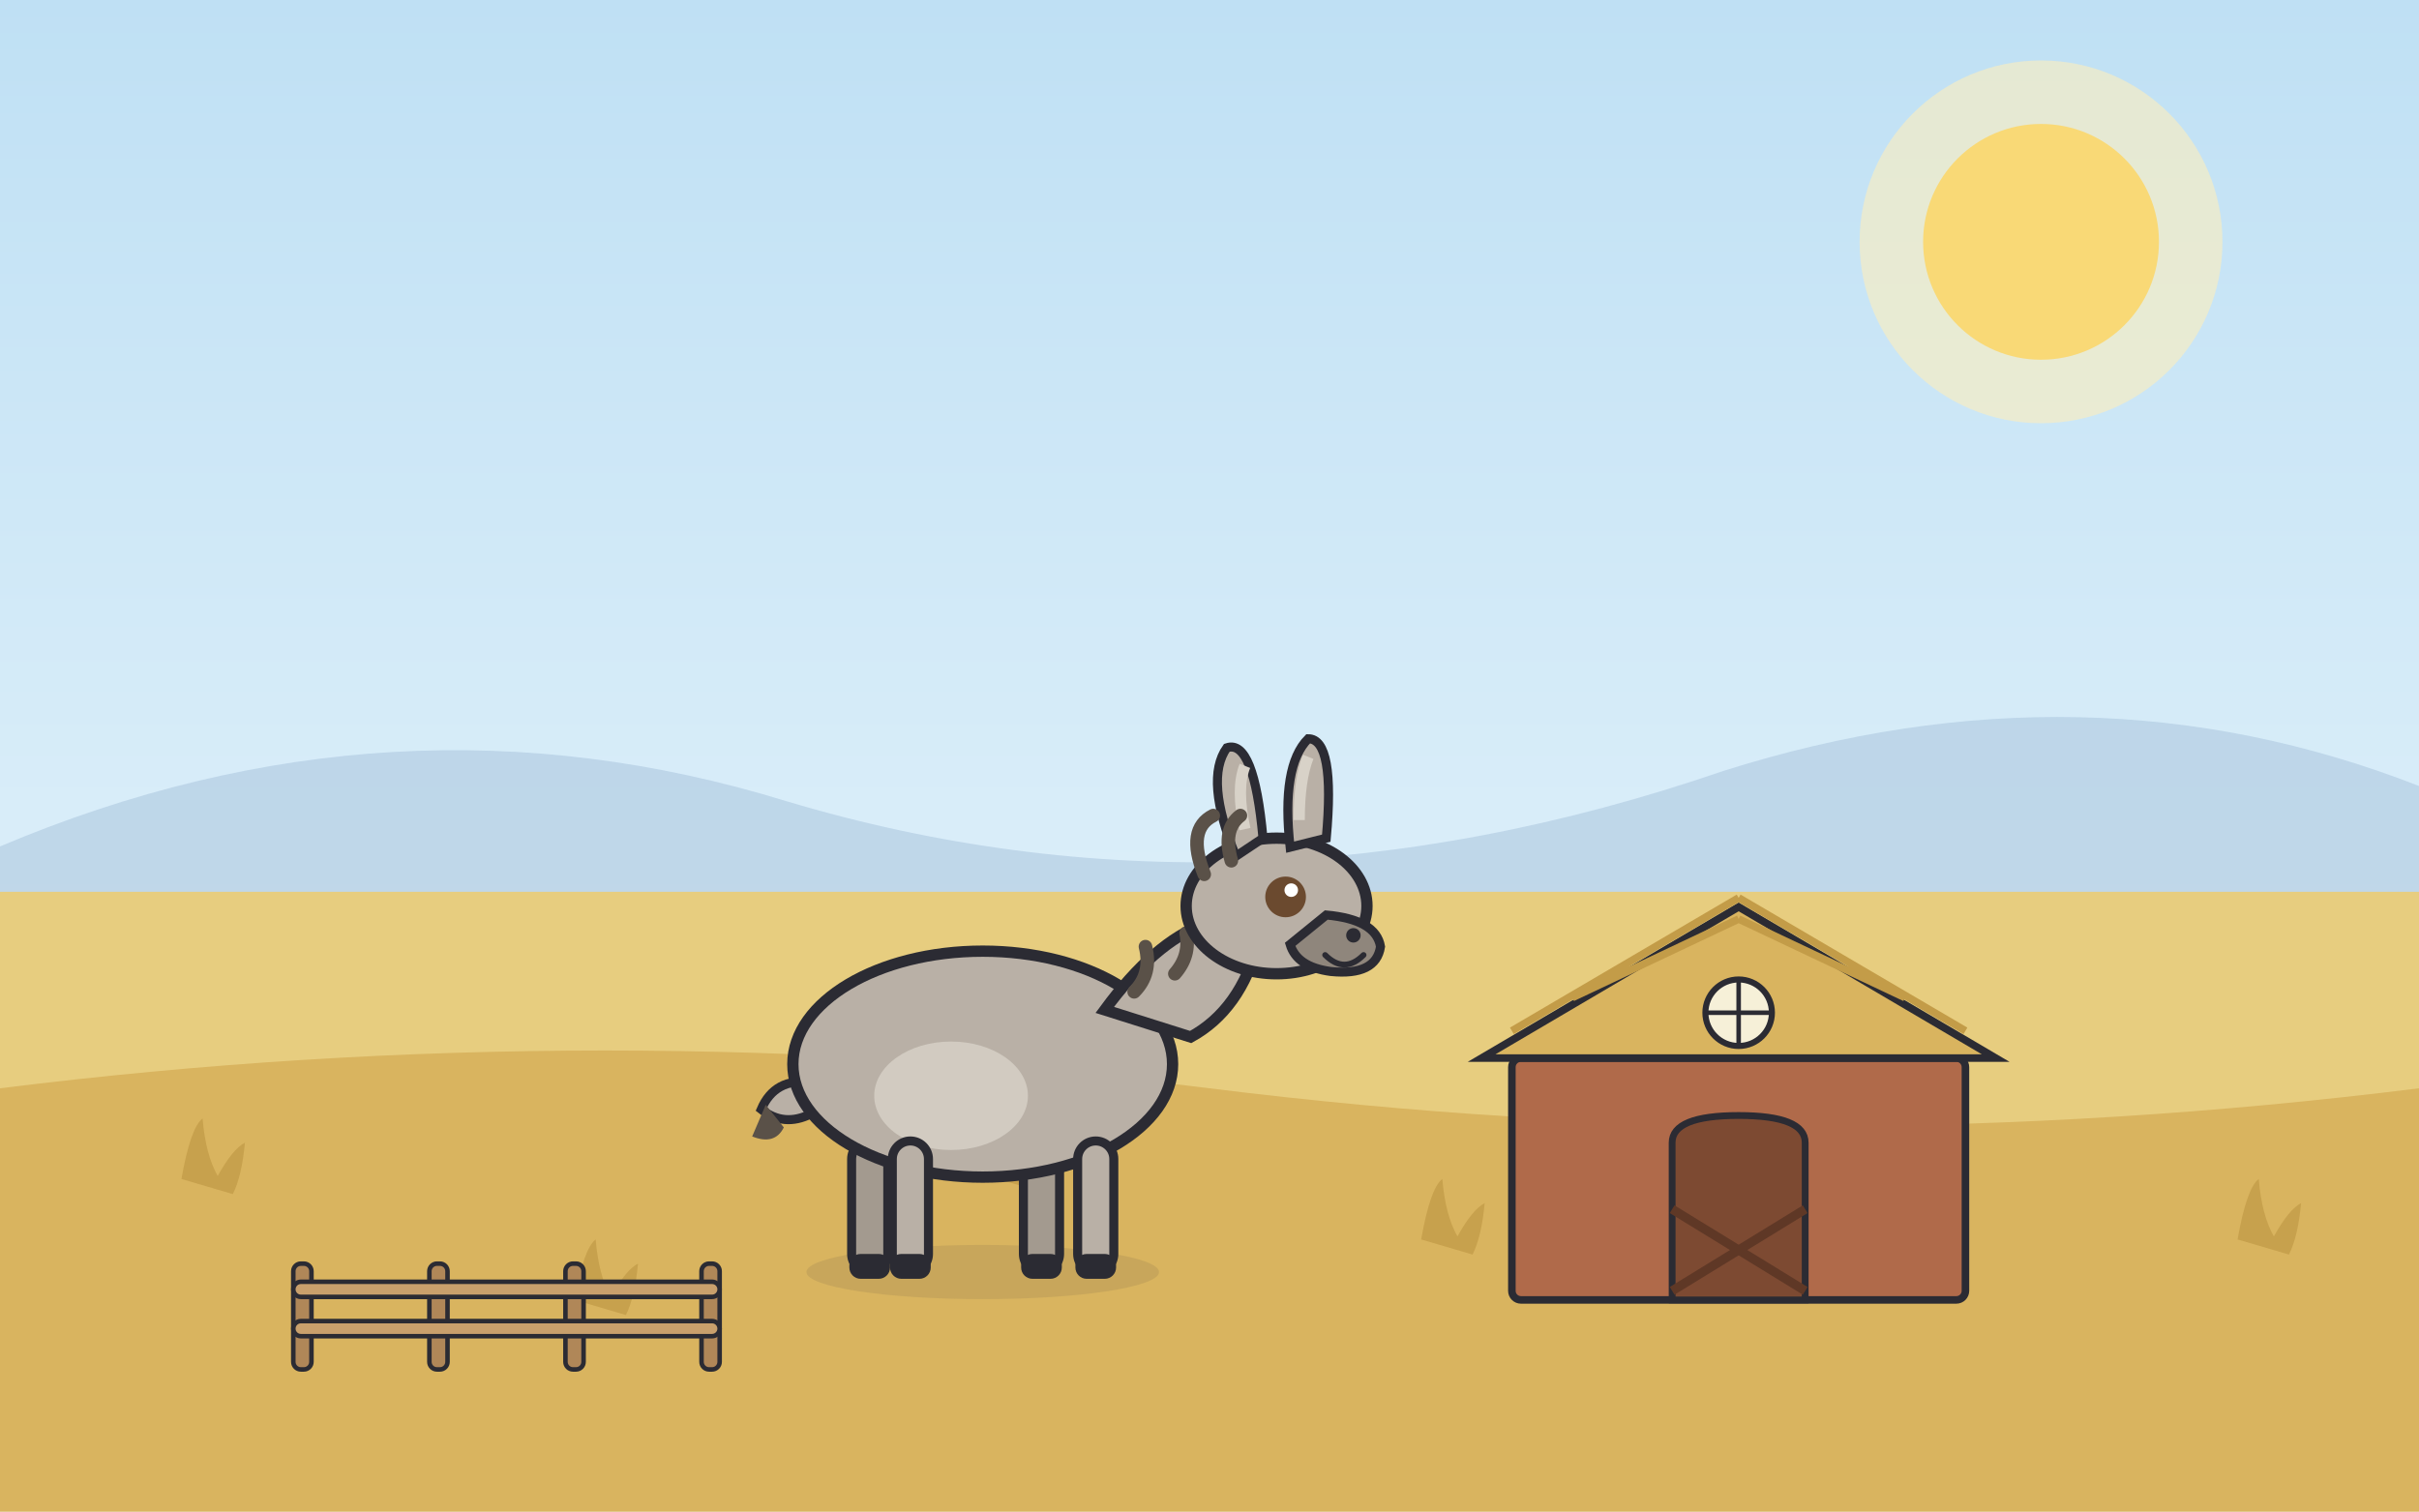
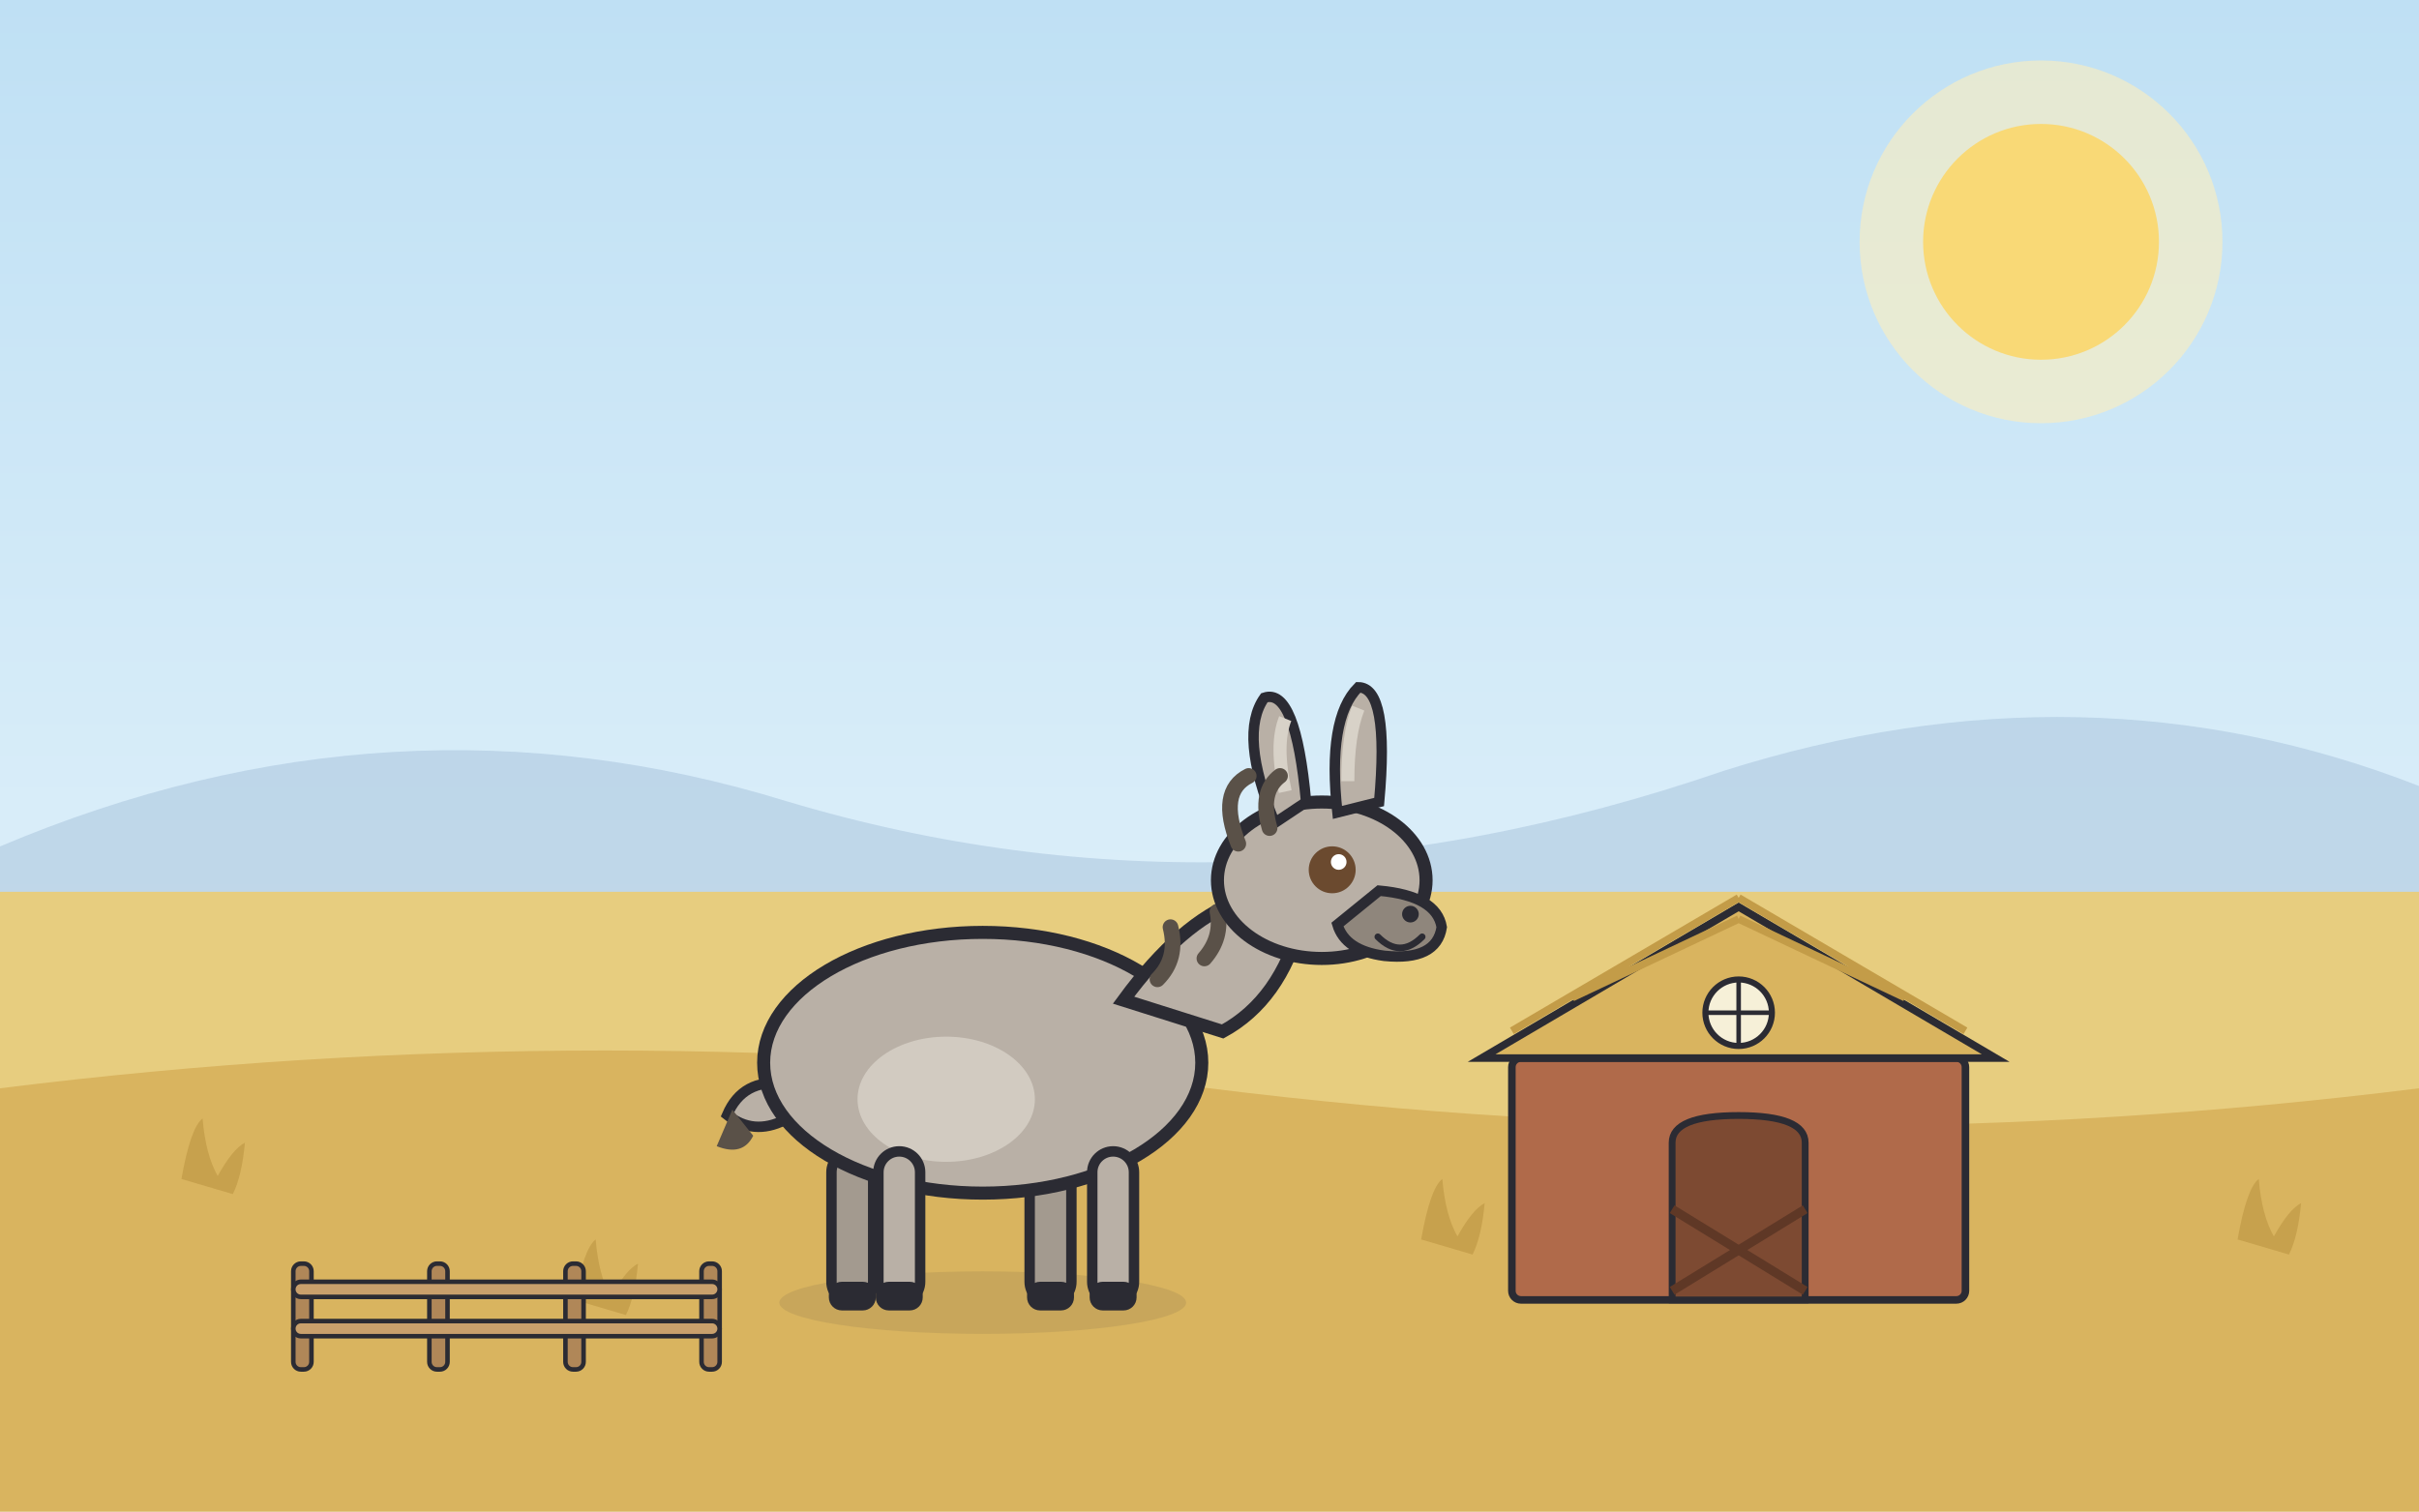
<svg xmlns="http://www.w3.org/2000/svg" viewBox="0 0 1600 1000" role="img">
  <style>
@media (prefers-reduced-motion: no-preference) {
  .anim-idle { animation: idle 3.8s ease-in-out infinite alternate; }
  @keyframes idle { from { transform: translateY(0); } to { transform: translateY(-6px); } }
  .anim-tail { transform-box: fill-box; transform-origin: 100% 20%; animation: tail 2.6s ease-in-out infinite alternate; }
  @keyframes tail { from { transform: rotate(-6deg); } to { transform: rotate(8deg); } }
  .anim-blink { transform-box: fill-box; transform-origin: center; animation: blink 5.2s infinite; }
  @keyframes blink { 0%, 93%, 100% { transform: scaleY(1); } 95%, 97% { transform: scaleY(0.12); } }
  .anim-glow { transform-box: fill-box; transform-origin: center; animation: glow 4.2s ease-in-out infinite alternate; }
  @keyframes glow { from { transform: scale(1); opacity: 0.5; } to { transform: scale(1.08); opacity: 0.75; } }
  .anim-shimmer { animation: shimmer 5s ease-in-out infinite alternate; }
  @keyframes shimmer { from { opacity: 0.62; } to { opacity: 0.92; } }
  .anim-grass { transform-box: fill-box; transform-origin: 50% 100%; animation: sway 3.2s ease-in-out infinite alternate; }
  .anim-canopy { transform-box: fill-box; transform-origin: 50% 100%; animation: sway 5.6s ease-in-out infinite alternate; }
  @keyframes sway { from { transform: rotate(-1.8deg); } to { transform: rotate(2.2deg); } }
  .anim-rain { animation: rainfall 1.15s linear infinite; }
  @keyframes rainfall { from { transform: translateY(-32px); opacity: 0.85; } 75% { opacity: 0.55; } to { transform: translateY(72px); opacity: 0; } }
  .anim-ripple { transform-box: fill-box; transform-origin: center; animation: ripple 3.4s ease-in-out infinite alternate; }
  @keyframes ripple { from { transform: scale(1); opacity: 0.8; } to { transform: scale(1.18); opacity: 0.55; } }
  .anim-drip { animation: drip 1s ease-in infinite; }
  @keyframes drip { from { transform: translateY(-12px); opacity: 0.95; } to { transform: translateY(28px); opacity: 0; } }
  .anim-flow { stroke-dasharray: 26 20; animation: flow 0.8s linear infinite; }
  @keyframes flow { from { stroke-dashoffset: 0; } to { stroke-dashoffset: -46; } }
  .anim-splash { transform-box: fill-box; transform-origin: 50% 100%; animation: splashPulse 1.7s ease-in-out infinite alternate; }
  @keyframes splashPulse { from { transform: scale(0.97); } to { transform: scale(1.05); } }
  .anim-strain { transform-box: fill-box; transform-origin: center; animation: strain 0.9s ease-in-out infinite alternate; }
  @keyframes strain { from { transform: translateX(-5px); } to { transform: translateX(4px); } }
  .anim-float { transform-box: fill-box; transform-origin: center; animation: floaty 2.6s ease-in-out infinite alternate; }
  @keyframes floaty { from { transform: translateY(0) scale(1); } to { transform: translateY(-12px) scale(1.08); } }
  .anim-wave { animation: wave 2.4s ease-in-out infinite; opacity: 0; }
  @keyframes wave { 0% { opacity: 0; } 30% { opacity: 0.9; } 60%, 100% { opacity: 0; } }
  .anim-cloud { animation: cloudDrift 9s ease-in-out infinite alternate; }
  @keyframes cloudDrift { from { transform: translateX(-18px); } to { transform: translateX(22px); } }
  .tap-target { cursor: pointer; }
  .tap-target.tap-play { transform-box: fill-box; transform-origin: 50% 85%; animation: tapWiggle 0.7s ease-in-out; }
  .tap-target[data-tap="puddle"].tap-play { transform-origin: center; animation: tapSplash 0.85s ease-out; }
  .tap-target[data-tap="sun"].tap-play { transform-origin: center; animation: tapPulse 0.6s ease-in-out; }
  .tap-target[data-tap="tree"].tap-play { transform-origin: 50% 100%; animation: tapShake 0.7s ease-in-out; }
  @keyframes tapWiggle { 0% { transform: rotate(0); } 25% { transform: rotate(-4deg) scale(1.03); } 55% { transform: rotate(3deg) scale(1.04); } 80% { transform: rotate(-1.5deg); } 100% { transform: rotate(0); } }
  @keyframes tapSplash { 0% { transform: scale(1); } 40% { transform: scale(1.06, 0.94); } 70% { transform: scale(0.97, 1.03); } 100% { transform: scale(1); } }
  @keyframes tapPulse { 0% { transform: scale(1); } 50% { transform: scale(1.12); } 100% { transform: scale(1); } }
  @keyframes tapShake { 0% { transform: rotate(0); } 20% { transform: rotate(2.4deg); } 45% { transform: rotate(-2deg); } 70% { transform: rotate(1.2deg); } 100% { transform: rotate(0); } }
  .tap-burst { opacity: 0; }
  .tap-target.tap-play .tap-burst { opacity: 1; }
  .tap-target.tap-play .tap-burst circle { animation: burstUp 0.6s ease-out forwards; }
  @keyframes burstUp { from { transform: translateY(0); opacity: 0.95; } to { transform: translateY(-90px); opacity: 0; } }
}
</style>
  <defs>
    <linearGradient id="sky" x1="0" y1="0" x2="0" y2="1">
      <stop offset="0" stop-color="#bfe0f4" />
      <stop offset="1" stop-color="#eef8fd" />
    </linearGradient>
  </defs>
  <rect width="1600" height="1000" fill="url(#sky)" />
  <g class="tap-target" data-tap="sun">
    <circle class="anim-glow" cx="1350" cy="160" r="120" fill="#fdeebc" opacity="0.6" />
    <circle cx="1350" cy="160" r="78" fill="#f9d976" />
  </g>
  <path d="M 0 560 q 260 -110 520 -30 q 300 90 620 -20 q 240 -76 460 10 L 1600 640 L 0 640 Z" fill="#a9c4dd" opacity="0.55" />
  <rect x="0" y="590" width="1600" height="410" fill="#e7cd7f" />
  <path d="M 0 720 q 400 -50 800 0 q 400 50 800 0 L 1600 1000 L 0 1000 Z" fill="#d9b45f" />
  <g class="anim-grass" style="animation-delay:1.00s">
    <path d="M 120 780 q 6 -34 14 -40 q 2 24 10 38 q 10 -18 18 -22 q -2 22 -8 34 z" fill="#c39c48" opacity="0.8" />
  </g>
  <g class="anim-grass" style="animation-delay:0.50s">
    <path d="M 380 860 q 6 -34 14 -40 q 2 24 10 38 q 10 -18 18 -22 q -2 22 -8 34 z" fill="#c39c48" opacity="0.8" />
  </g>
  <g class="anim-grass" style="animation-delay:2.50s">
    <path d="M 660 780 q 6 -34 14 -40 q 2 24 10 38 q 10 -18 18 -22 q -2 22 -8 34 z" fill="#c39c48" opacity="0.8" />
  </g>
  <g class="anim-grass" style="animation-delay:1.50s">
    <path d="M 940 820 q 6 -34 14 -40 q 2 24 10 38 q 10 -18 18 -22 q -2 22 -8 34 z" fill="#c39c48" opacity="0.8" />
  </g>
  <g class="anim-grass" style="animation-delay:0.00s">
    <path d="M 1240 820 q 6 -34 14 -40 q 2 24 10 38 q 10 -18 18 -22 q -2 22 -8 34 z" fill="#c39c48" opacity="0.8" />
  </g>
  <g class="anim-grass" style="animation-delay:0.00s">
    <path d="M 1480 820 q 6 -34 14 -40 q 2 24 10 38 q 10 -18 18 -22 q -2 22 -8 34 z" fill="#c39c48" opacity="0.8" />
  </g>
  <g transform="translate(1150 860) scale(1)">
    <rect x="-150" y="-160" width="300" height="160" rx="6" fill="#b06a4a" stroke="#2b2b33" stroke-width="5" />
    <path d="M -170 -160 L 0 -260 L 170 -160 Z" fill="#d9b45f" stroke="#2b2b33" stroke-width="5" />
    <path d="M -150 -178 L 0 -266 M -110 -200 L 0 -252 M 150 -178 L 0 -266 M 110 -200 L 0 -252" stroke="#c39c48" stroke-width="5" />
    <path d="M -44 0 v -104 q 0 -18 44 -18 q 44 0 44 18 v 104 z" fill="#7d4a32" stroke="#2b2b33" stroke-width="4.5" />
    <path d="M -44 -60 L 44 -6 M 44 -60 L -44 -6" stroke="#5f3826" stroke-width="6" />
    <circle cx="0" cy="-190" r="22" fill="#f6f0d8" stroke="#2b2b33" stroke-width="4" />
    <path d="M -22 -190 h 44 M 0 -212 v 44" stroke="#2b2b33" stroke-width="3" />
  </g>
  <g transform="translate(200 900) scale(1)">
    <rect x="-6" y="-64" width="12" height="70" rx="5" fill="#b08758" stroke="#2b2b33" stroke-width="3" />
    <rect x="84" y="-64" width="12" height="70" rx="5" fill="#b08758" stroke="#2b2b33" stroke-width="3" />
    <rect x="174" y="-64" width="12" height="70" rx="5" fill="#b08758" stroke="#2b2b33" stroke-width="3" />
    <rect x="264" y="-64" width="12" height="70" rx="5" fill="#b08758" stroke="#2b2b33" stroke-width="3" />
    <rect x="-6" y="-52" width="282" height="10" rx="5" fill="#c9a06c" stroke="#2b2b33" stroke-width="3" />
    <rect x="-6" y="-26" width="282" height="10" rx="5" fill="#c9a06c" stroke="#2b2b33" stroke-width="3" />
  </g>
-   <g transform="translate(650 710) scale(1.495 1.495)">
+   <g transform="translate(650 710) scale(1.725 1.725)">
    <ellipse cx="0" cy="88" rx="78" ry="12" fill="#2b2b33" opacity="0.10" />
    <g class="tap-target" data-tap="duku" data-mood="happy">
      <g class="anim-idle" style="animation-delay:0.40s">
        <g transform="translate(-50 30) rotate(0)">
          <rect x="-8" y="0" width="16" height="58" rx="8" fill="#a39a8f" stroke="#2b2b33" stroke-width="4" />
          <rect x="-9" y="50" width="18" height="11" rx="5" fill="#2b2b33" />
        </g>
        <g transform="translate(26 30) rotate(0)">
          <rect x="-8" y="0" width="16" height="58" rx="8" fill="#a39a8f" stroke="#2b2b33" stroke-width="4" />
          <rect x="-9" y="50" width="18" height="11" rx="5" fill="#2b2b33" />
        </g>
        <g class="anim-tail" style="animation-delay:0.40s">
          <path d="M -76 4 q -16 -2 -22 12 q 10 8 22 2" fill="#b9b0a6" stroke="#2b2b33" stroke-width="4" />
          <path d="M -96 14 l -6 14 q 10 4 14 -4 z" fill="#5a5148" />
        </g>
        <ellipse cx="0" cy="-4" rx="84" ry="50" fill="#b9b0a6" stroke="#2b2b33" stroke-width="5" />
        <ellipse cx="-14" cy="10" rx="34" ry="24" fill="#d8d2c8" opacity="0.8" />
        <g transform="translate(-32 30) rotate(0)">
          <rect x="-8" y="0" width="16" height="58" rx="8" fill="#b9b0a6" stroke="#2b2b33" stroke-width="4" />
          <rect x="-9" y="50" width="18" height="11" rx="5" fill="#2b2b33" />
        </g>
        <g transform="translate(50 30) rotate(0)">
          <rect x="-8" y="0" width="16" height="58" rx="8" fill="#b9b0a6" stroke="#2b2b33" stroke-width="4" />
          <rect x="-9" y="50" width="18" height="11" rx="5" fill="#2b2b33" />
        </g>
        <path d="M 54 -28 q 22 -30 44 -38 l 24 8 q -8 30 -30 42 z" fill="#b9b0a6" stroke="#2b2b33" stroke-width="5" />
        <path d="M 72 -56 q 3 12 -5 20 M 90 -62 q 2 10 -5 18" stroke="#5a5148" stroke-width="6" fill="none" stroke-linecap="round" />
        <g transform="translate(130 -74)">
          <ellipse cx="0" cy="0" rx="40" ry="30" fill="#b9b0a6" stroke="#2b2b33" stroke-width="5" />
          <path d="M 22 4 q 22 2 24 14 q -2 13 -22 11 q -15 -2 -18 -12 z" fill="#8f867c" stroke="#2b2b33" stroke-width="4" />
          <circle cx="34" cy="13" r="3.2" fill="#2b2b33" />
          <g transform="translate(30 20)">
            <path d="M -8.5 1.7 q 8.5 8.5 17 0" stroke="#2b2b33" stroke-width="2.55" fill="none" stroke-linecap="round" />
          </g>
          <path d="M -18 -22 q -14 -34 -4 -48 q 12 -4 16 40 z" fill="#b9b0a6" stroke="#2b2b33" stroke-width="4" />
          <path d="M -14 -34 q -4 -18 0 -28" stroke="#d8d2c8" stroke-width="5" fill="none" />
          <path d="M 6 -26 q -4 -36 8 -48 q 12 0 8 44 z" fill="#b9b0a6" stroke="#2b2b33" stroke-width="4" />
          <path d="M 10 -38 q 0 -18 4 -28" stroke="#d8d2c8" stroke-width="5" fill="none" />
          <path d="M -32 -14 q -8 -20 4 -26 M -20 -20 q -4 -14 4 -20" stroke="#5a5148" stroke-width="6" fill="none" stroke-linecap="round" />
          <g transform="translate(4 -4)">
            <g class="anim-blink">
              <circle cx="0" cy="0" r="9" fill="#6b4a2f" />
              <circle cx="2.5" cy="-3" r="3" fill="#fff" />
            </g>
          </g>
        </g>
      </g>
    </g>
  </g>
</svg>
